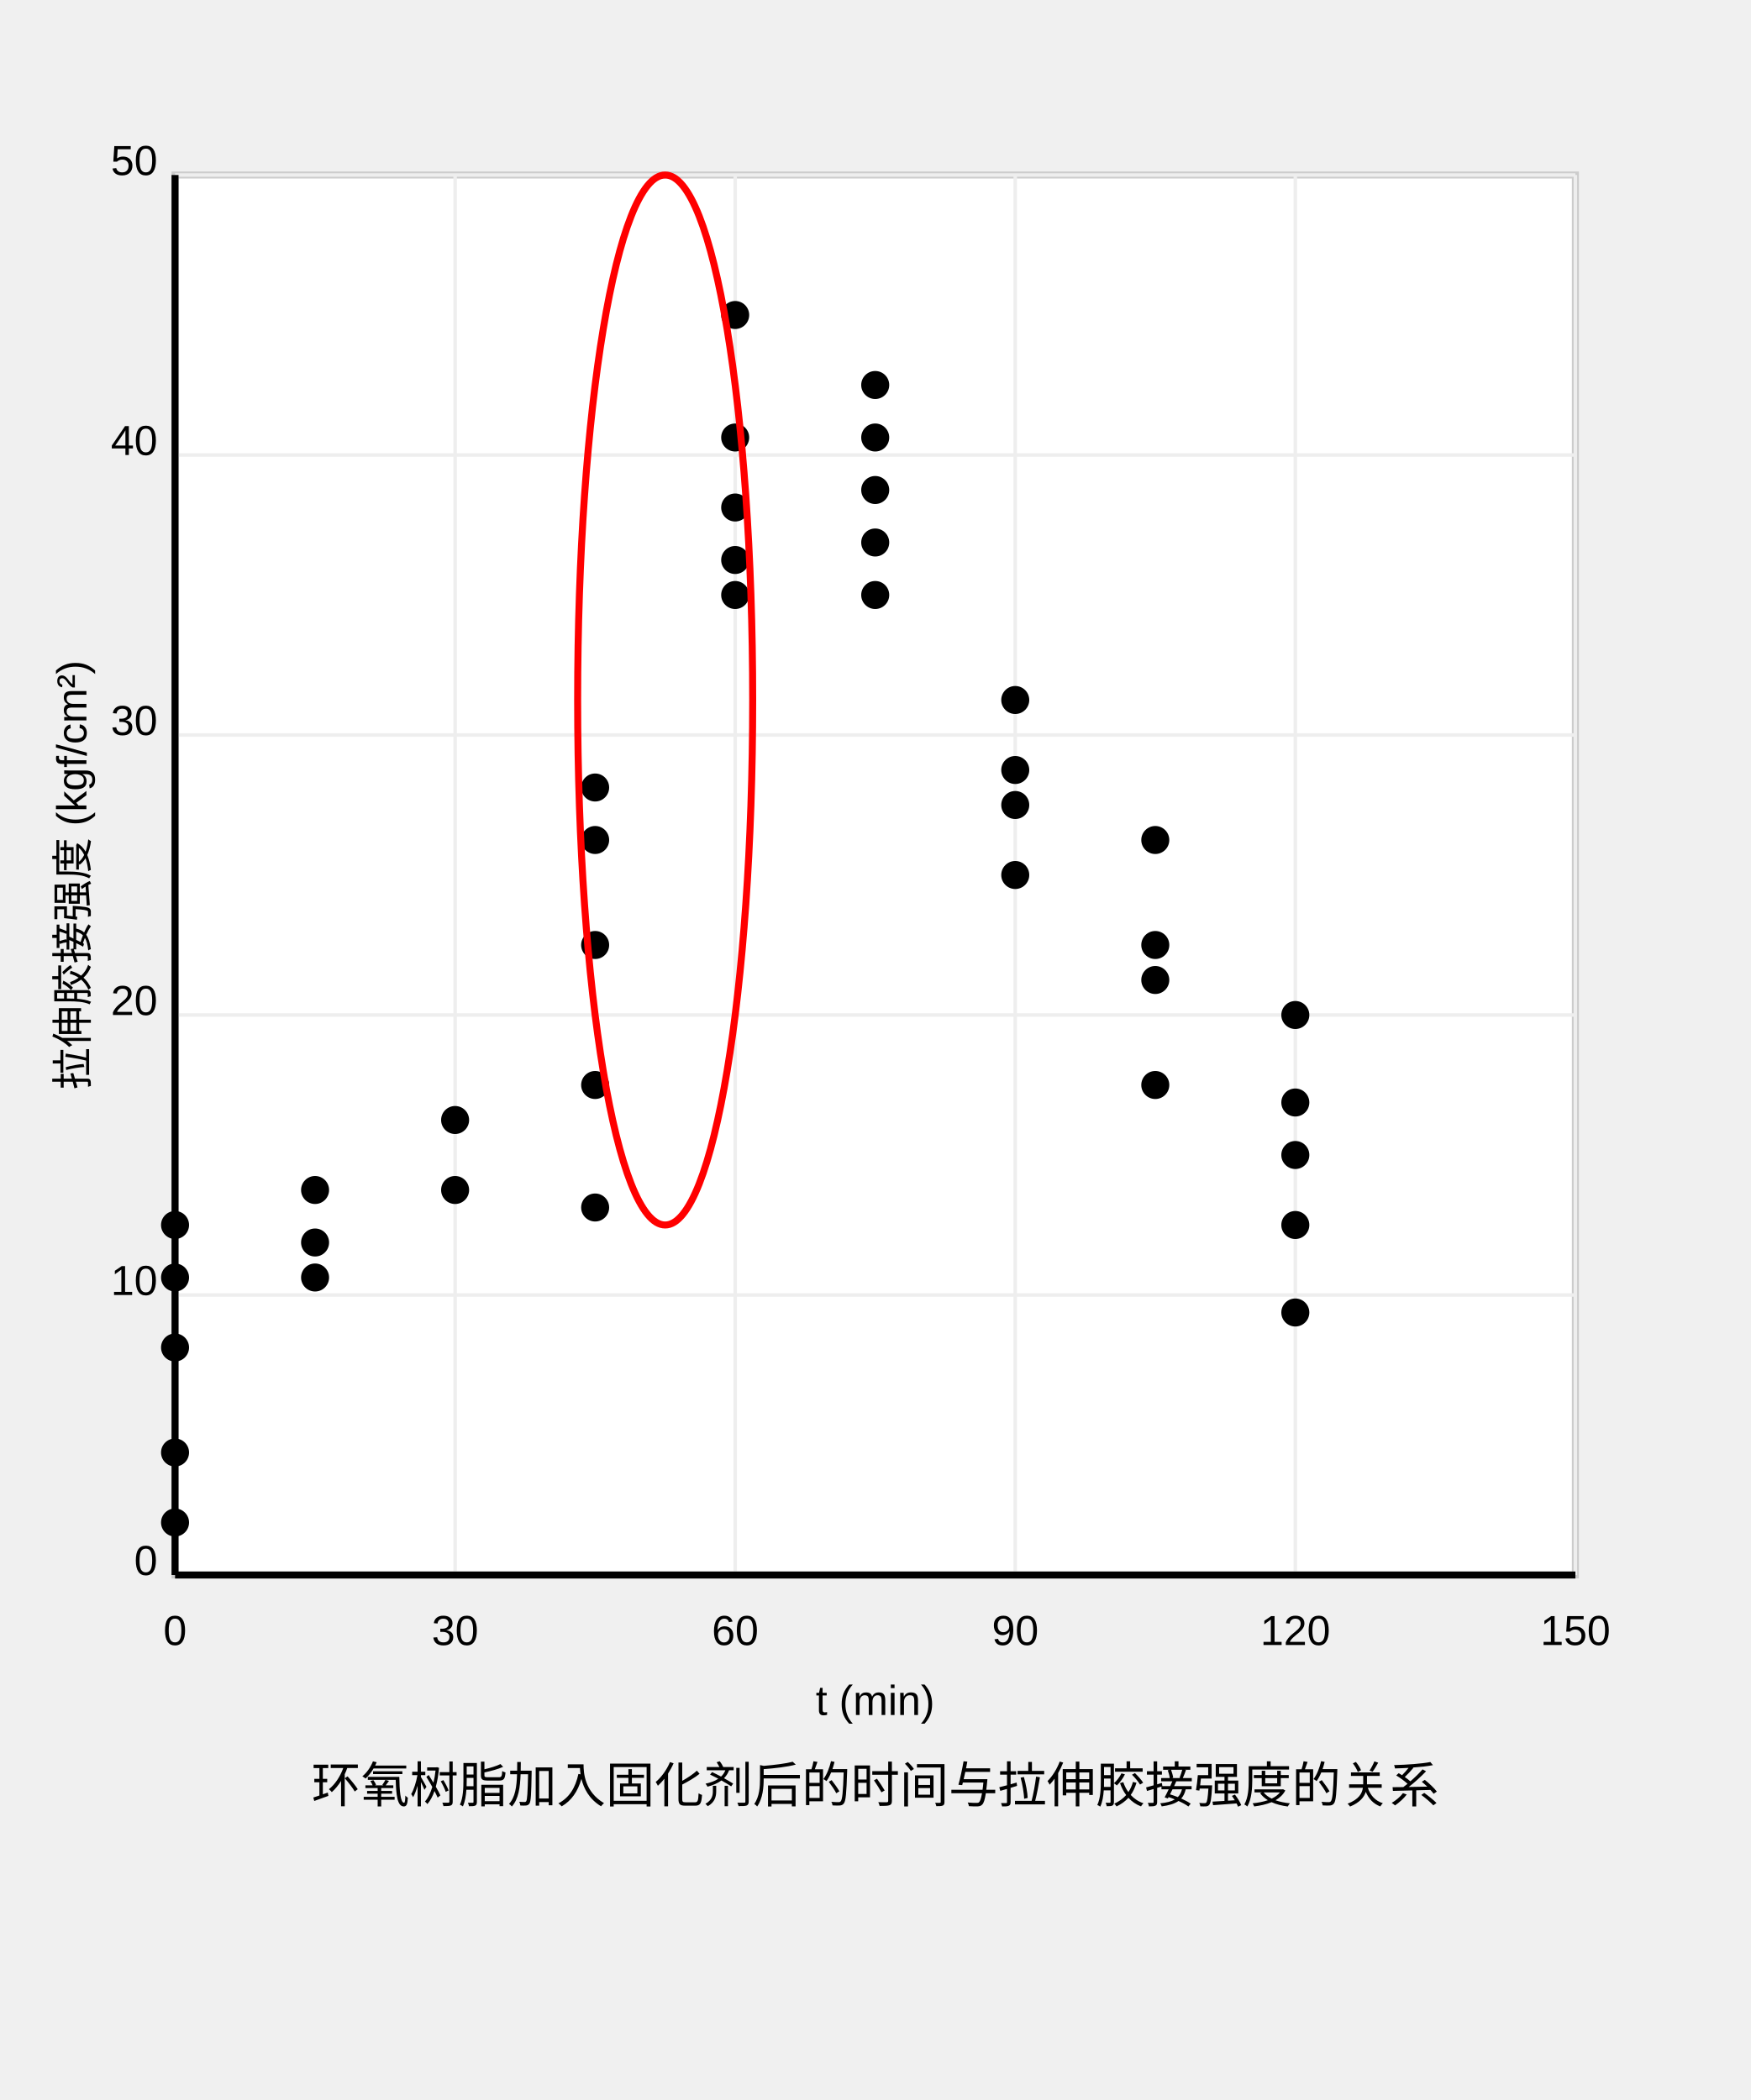
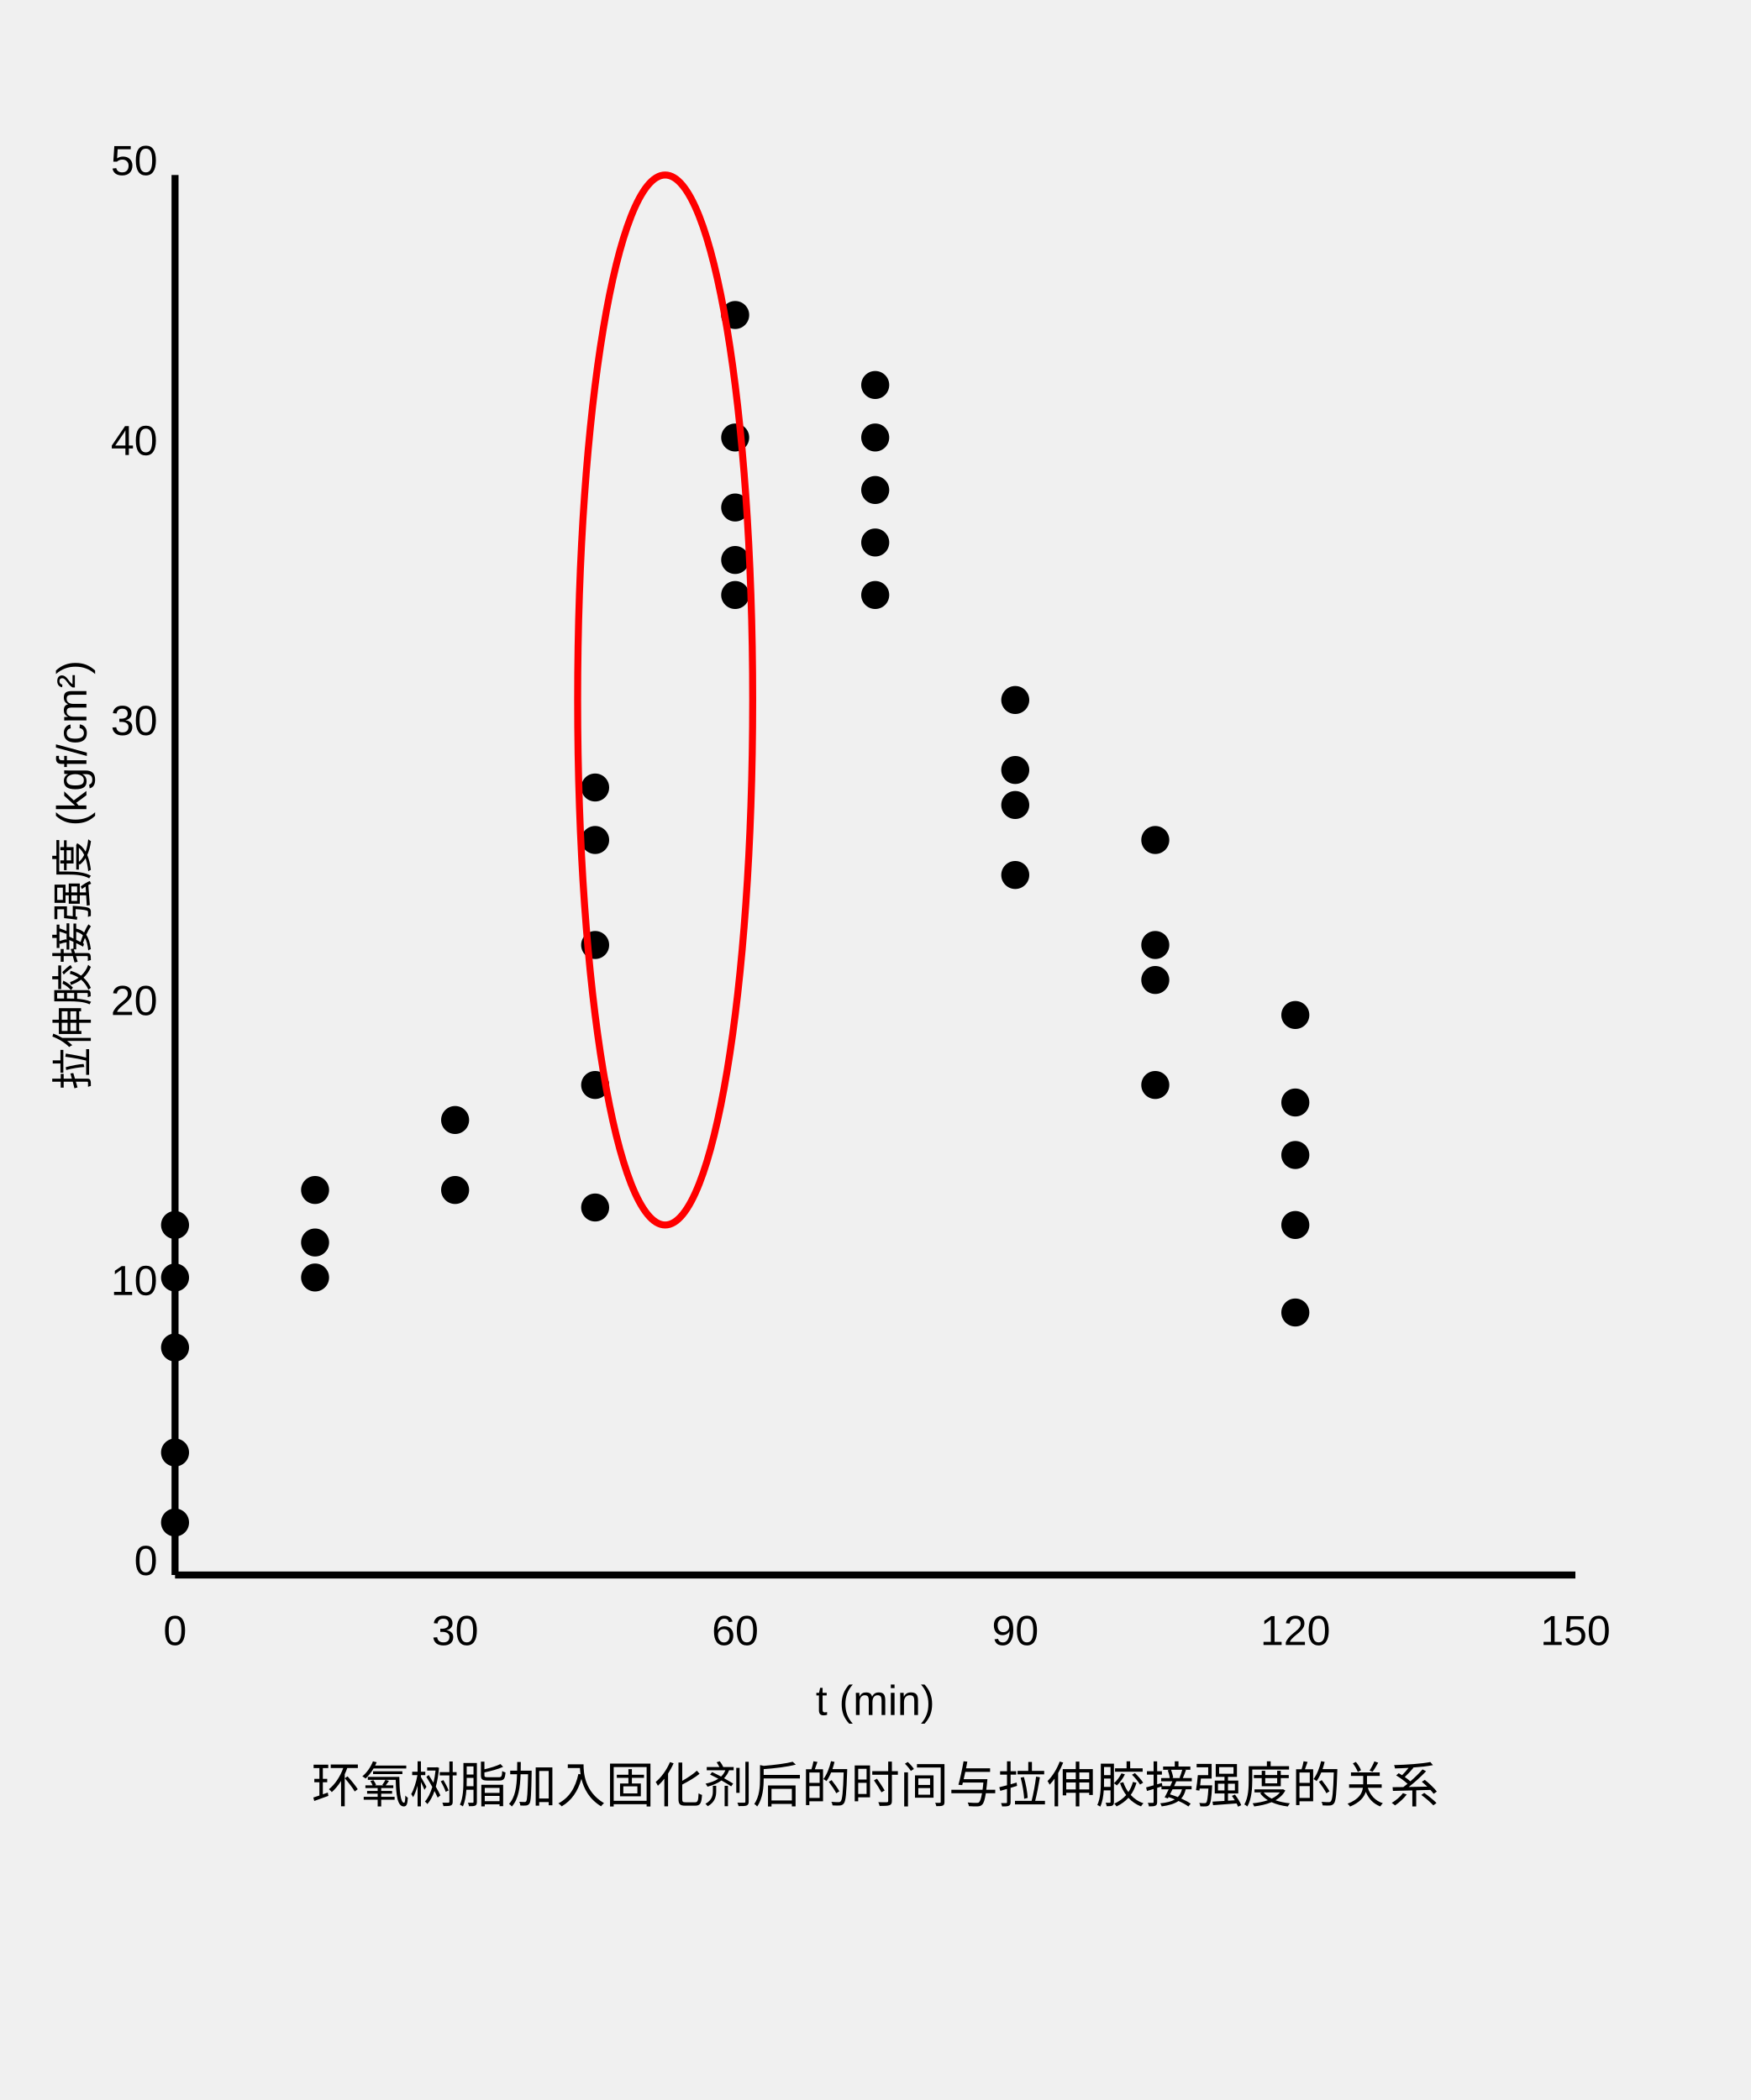
<svg xmlns="http://www.w3.org/2000/svg" viewBox="0 0 500 600">
-   <rect x="50" y="50" width="400" height="400" fill="white" stroke="#cccccc" stroke-width="2" />
-   <g stroke="#eeeeee" stroke-width="1">
-     <line x1="50" y1="50" x2="50" y2="450" />
-     <line x1="130" y1="50" x2="130" y2="450" />
-     <line x1="210" y1="50" x2="210" y2="450" />
-     <line x1="290" y1="50" x2="290" y2="450" />
-     <line x1="370" y1="50" x2="370" y2="450" />
-     <line x1="450" y1="50" x2="450" y2="450" />
-     <line x1="50" y1="50" x2="450" y2="50" />
-     <line x1="50" y1="130" x2="450" y2="130" />
-     <line x1="50" y1="210" x2="450" y2="210" />
-     <line x1="50" y1="290" x2="450" y2="290" />
-     <line x1="50" y1="370" x2="450" y2="370" />
-     <line x1="50" y1="450" x2="450" y2="450" />
-   </g>
  <g stroke="black" stroke-width="2">
    <line x1="50" y1="450" x2="450" y2="450" />
    <line x1="50" y1="50" x2="50" y2="450" />
  </g>
  <g font-family="Arial" font-size="12" text-anchor="middle">
    <text x="50" y="470">0</text>
    <text x="130" y="470">30</text>
    <text x="210" y="470">60</text>
    <text x="290" y="470">90</text>
    <text x="370" y="470">120</text>
    <text x="450" y="470">150</text>
    <text x="250" y="490">t (min)</text>
  </g>
  <g font-family="Arial" font-size="12" text-anchor="end">
    <text x="45" y="450">0</text>
    <text x="45" y="370">10</text>
    <text x="45" y="290">20</text>
    <text x="45" y="210">30</text>
    <text x="45" y="130">40</text>
    <text x="45" y="50">50</text>
  </g>
  <g font-family="SimSun, Arial" font-size="12" text-anchor="middle">
    <text transform="rotate(-90,25,250)" x="25" y="250">拉伸胶接强度 (kgf/cm²)</text>
  </g>
  <g fill="black">
    <circle cx="50" cy="385" r="4" />
    <circle cx="50" cy="415" r="4" />
    <circle cx="50" cy="435" r="4" />
    <circle cx="50" cy="365" r="4" />
    <circle cx="50" cy="350" r="4" />
    <circle cx="90" cy="365" r="4" />
    <circle cx="90" cy="340" r="4" />
    <circle cx="90" cy="355" r="4" />
    <circle cx="130" cy="340" r="4" />
    <circle cx="130" cy="320" r="4" />
    <circle cx="170" cy="345" r="4" />
    <circle cx="170" cy="310" r="4" />
    <circle cx="170" cy="270" r="4" />
    <circle cx="170" cy="240" r="4" />
    <circle cx="170" cy="225" r="4" />
    <circle cx="210" cy="160" r="4" />
    <circle cx="210" cy="125" r="4" />
    <circle cx="210" cy="145" r="4" />
    <circle cx="210" cy="170" r="4" />
    <circle cx="210" cy="90" r="4" />
    <circle cx="250" cy="125" r="4" />
    <circle cx="250" cy="140" r="4" />
    <circle cx="250" cy="110" r="4" />
    <circle cx="250" cy="155" r="4" />
    <circle cx="250" cy="170" r="4" />
    <circle cx="290" cy="220" r="4" />
    <circle cx="290" cy="230" r="4" />
    <circle cx="290" cy="200" r="4" />
    <circle cx="290" cy="250" r="4" />
    <circle cx="330" cy="270" r="4" />
    <circle cx="330" cy="240" r="4" />
    <circle cx="330" cy="310" r="4" />
    <circle cx="330" cy="280" r="4" />
    <circle cx="370" cy="290" r="4" />
    <circle cx="370" cy="315" r="4" />
    <circle cx="370" cy="350" r="4" />
    <circle cx="370" cy="330" r="4" />
    <circle cx="370" cy="375" r="4" />
  </g>
  <ellipse cx="190" cy="200" rx="25" ry="150" fill="none" stroke="red" stroke-width="2" />
  <text x="250" y="515" font-family="SimSun, Arial" font-size="14" text-anchor="middle">环氧树脂加入固化剂后的时间与拉伸胶接强度的关系</text>
</svg>
